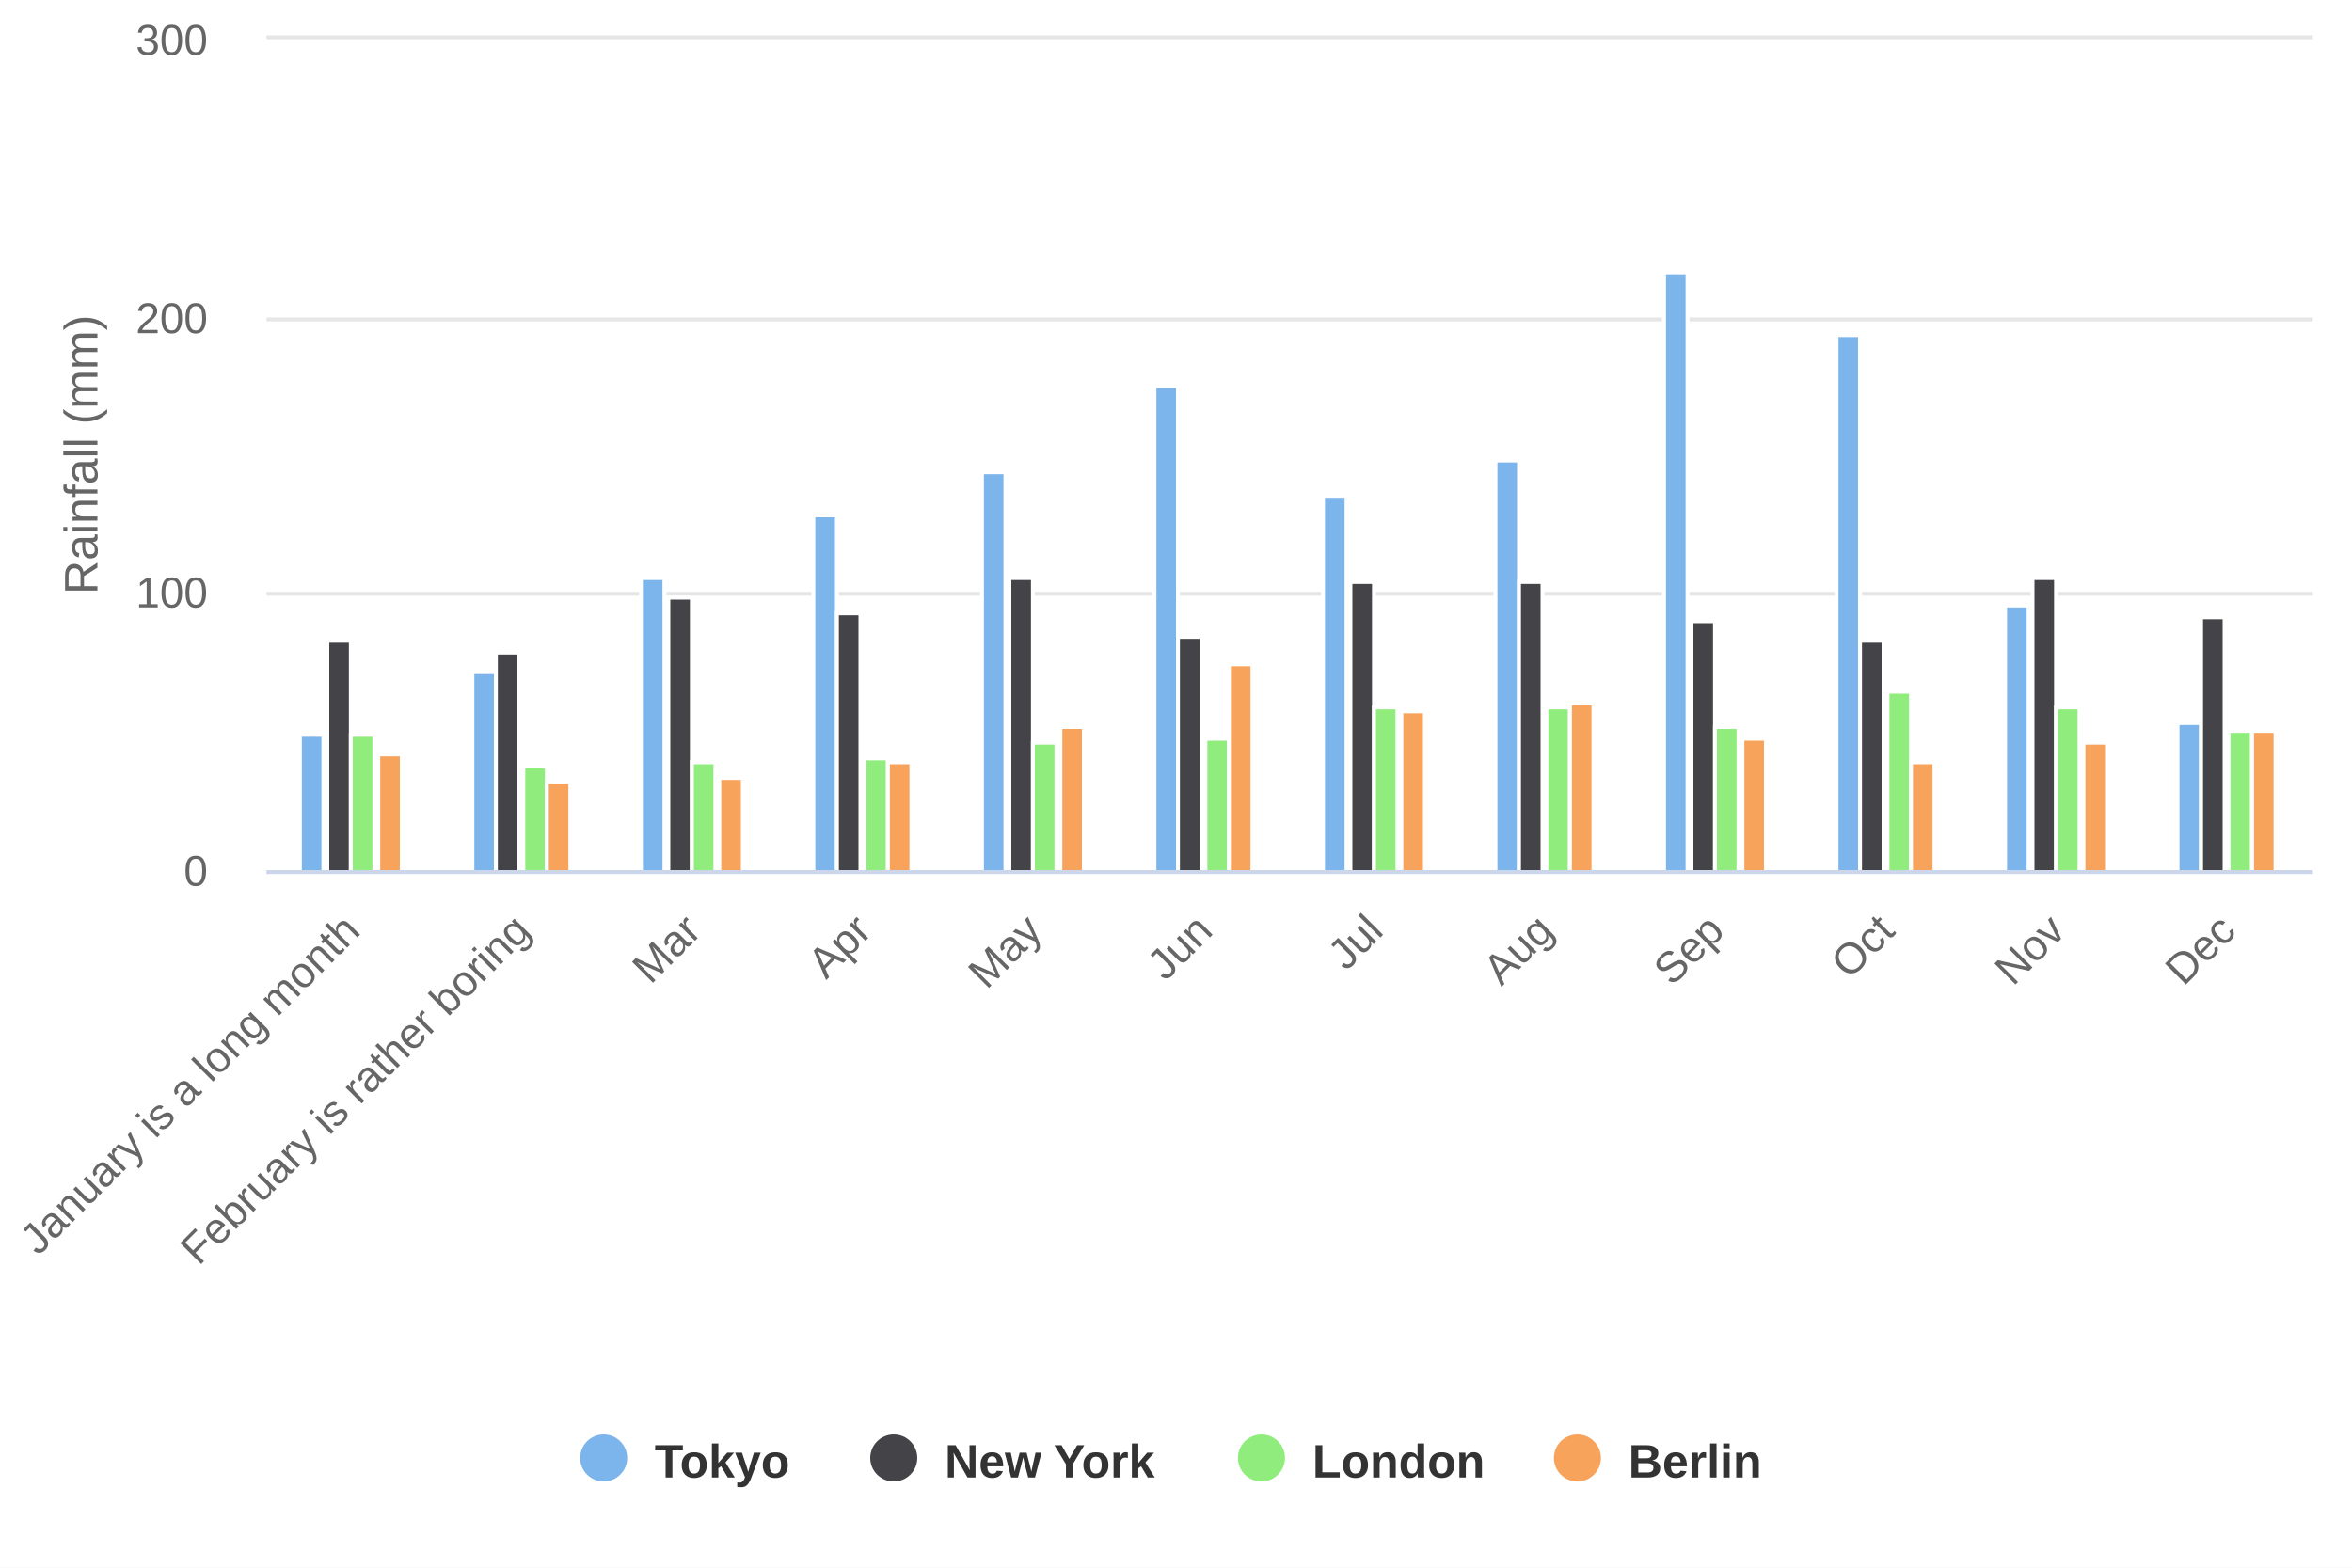
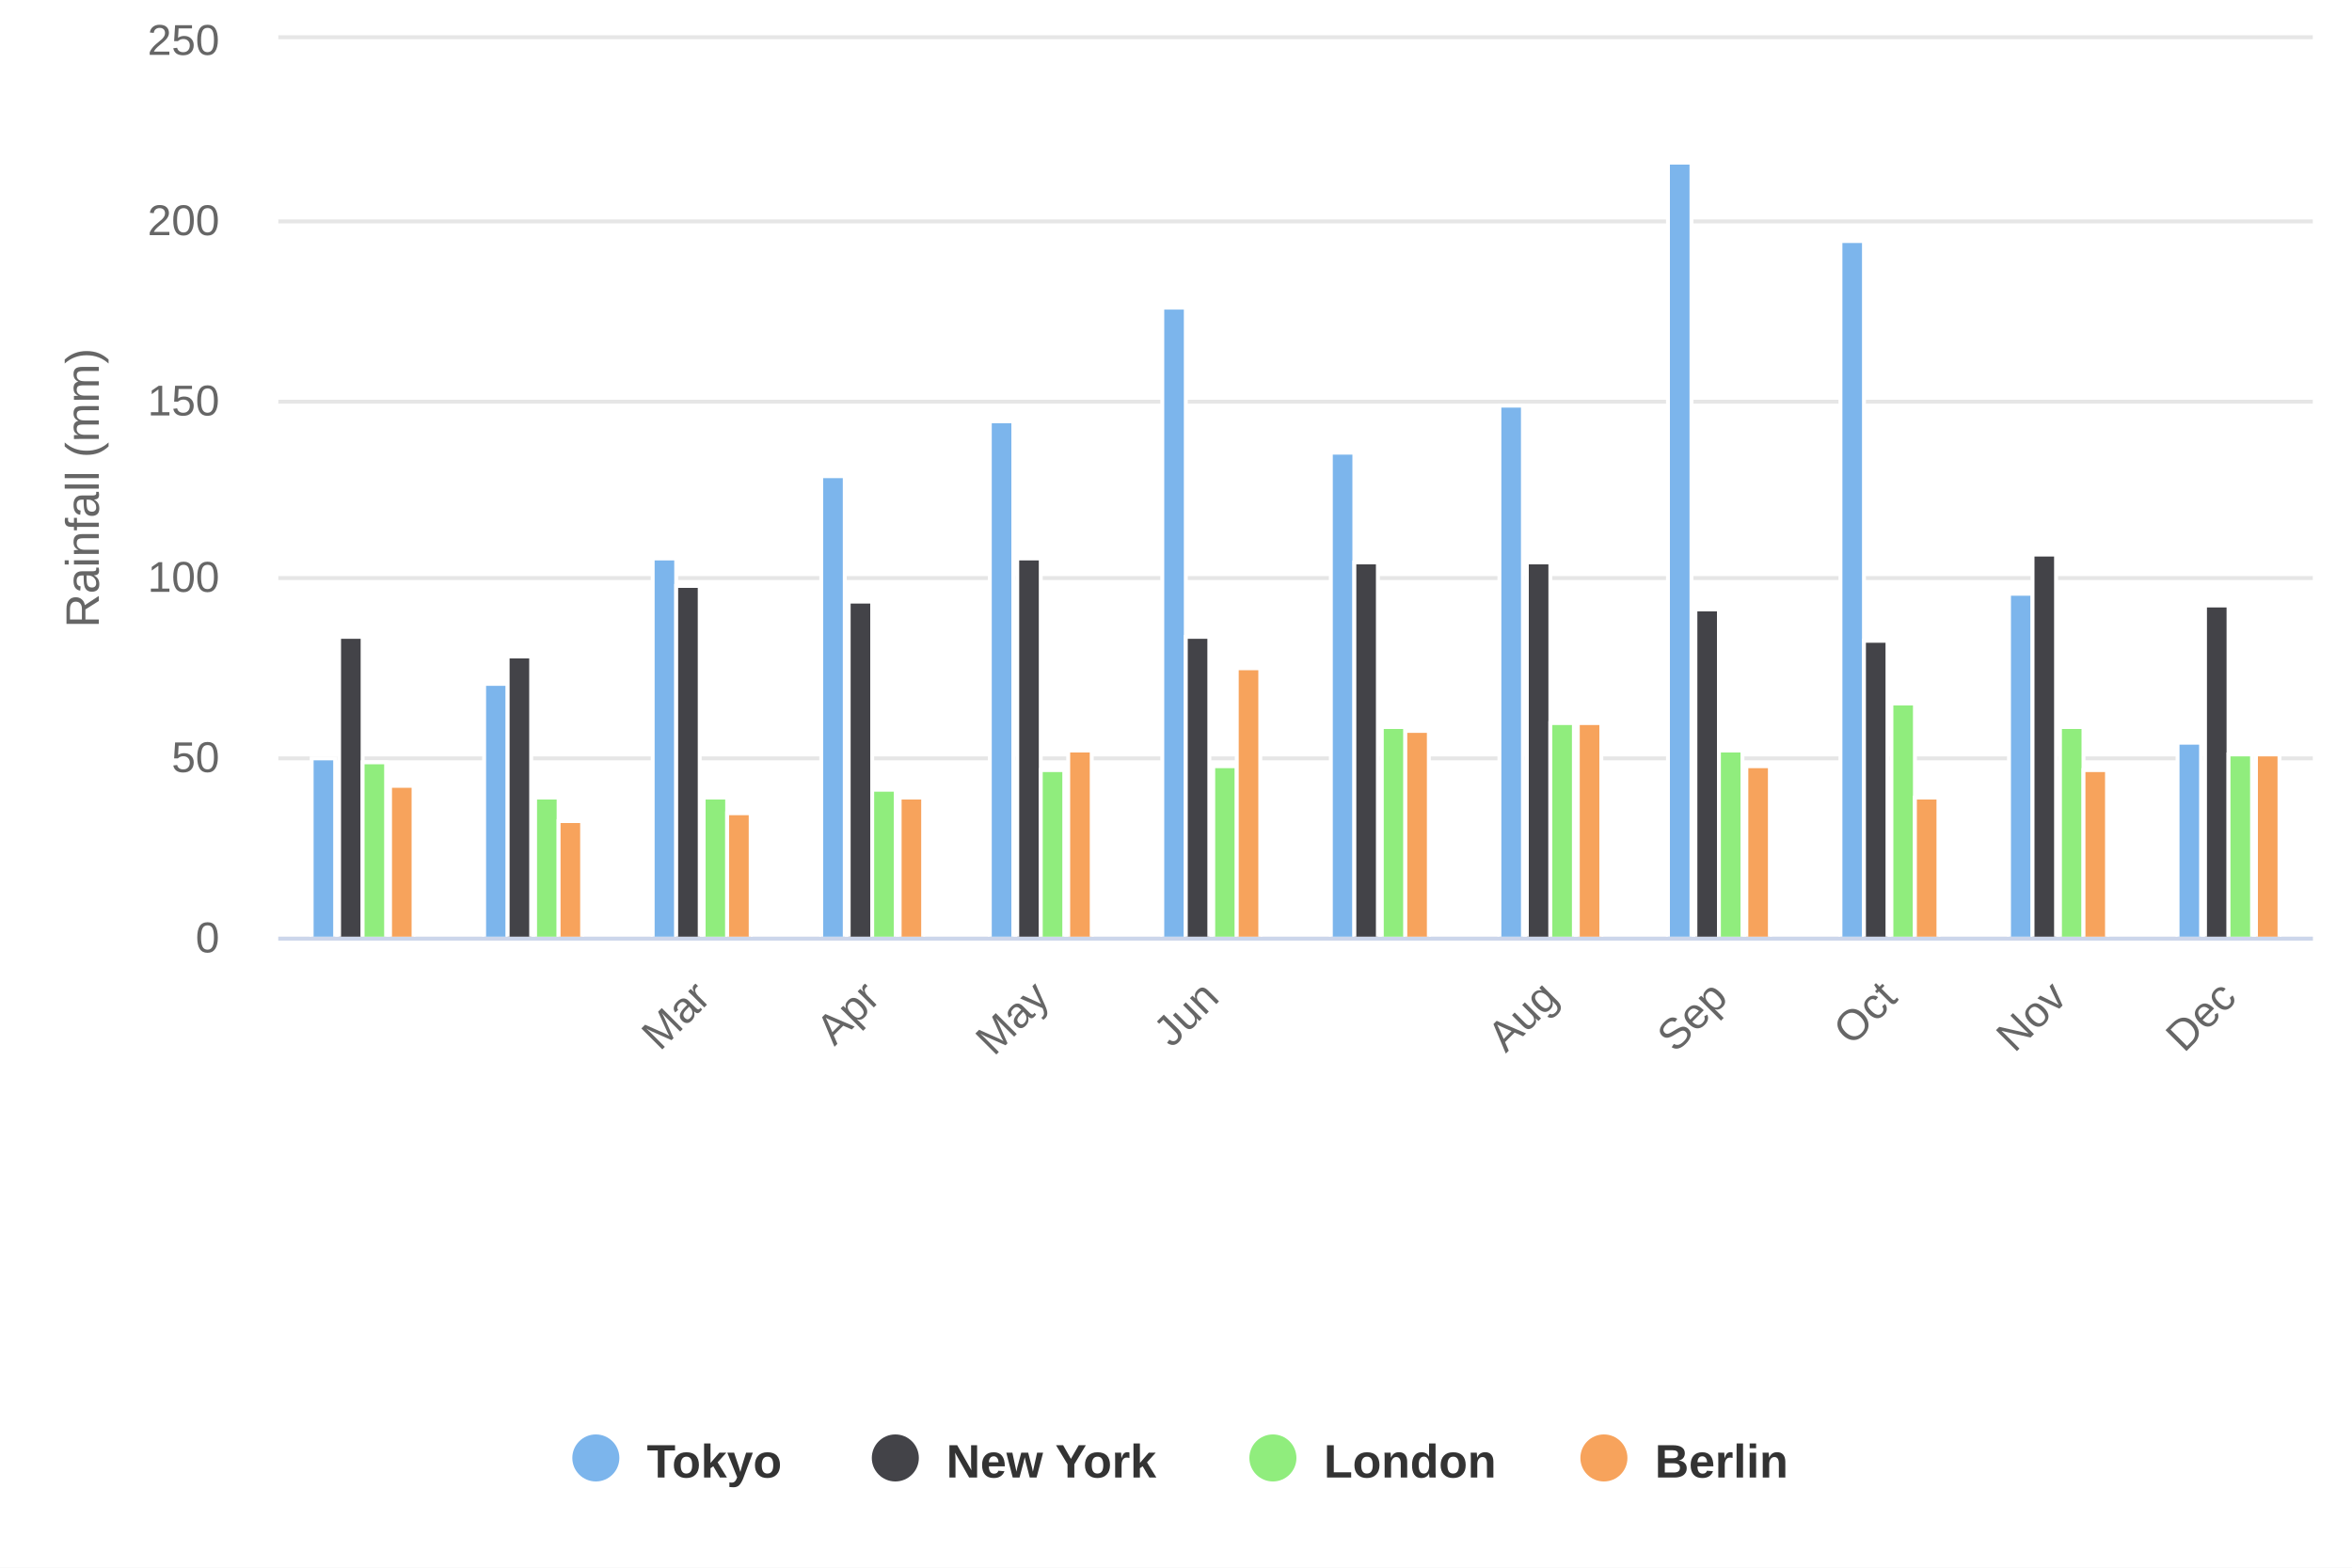
<svg xmlns="http://www.w3.org/2000/svg" version="1.1" class="highcharts-root" style="font-family:&quot;Lucida Grande&quot;, &quot;Lucida Sans Unicode&quot;, Arial, Helvetica, sans-serif;font-size:12px;" width="600" height="400" viewBox="0 0 600 400" aria-hidden="false" aria-label="Interactive chart">
  <defs aria-hidden="true">
-     <clipPath id="highcharts-27mp48l-1-">
-       <rect x="0" y="0" width="522" height="212" fill="none" />
+     <clipPath id="highcharts-pc1i3tx-1-">
+       <rect x="0" y="0" width="519" height="229" fill="none" />
    </clipPath>
-     <clipPath id="highcharts-27mp48l-14-">
-       <rect x="0" y="0" width="522" height="212" fill="none" />
+     <clipPath id="highcharts-pc1i3tx-14-">
+       <rect x="0" y="0" width="519" height="229" fill="none" />
    </clipPath>
  </defs>
  <rect fill="#ffffff" class="highcharts-background" x="0" y="0" width="600" height="400" rx="0" ry="0" aria-hidden="true" />
-   <rect fill="none" class="highcharts-plot-background" x="68" y="10" width="522" height="212" aria-hidden="true" />
+   <rect fill="none" class="highcharts-plot-background" x="71" y="10" width="519" height="229" aria-hidden="true" />
  <g class="highcharts-pane-group" data-z-index="0" aria-hidden="true" />
  <g class="highcharts-grid highcharts-xaxis-grid" data-z-index="1" aria-hidden="true">
-     <path fill="none" stroke-dasharray="none" data-z-index="1" class="highcharts-grid-line" d="M 111.5 10 L 111.5 222" opacity="1" />
-     <path fill="none" stroke-dasharray="none" data-z-index="1" class="highcharts-grid-line" d="M 154.5 10 L 154.5 222" opacity="1" />
-     <path fill="none" stroke-dasharray="none" data-z-index="1" class="highcharts-grid-line" d="M 198.5 10 L 198.5 222" opacity="1" />
-     <path fill="none" stroke-dasharray="none" data-z-index="1" class="highcharts-grid-line" d="M 241.5 10 L 241.5 222" opacity="1" />
-     <path fill="none" stroke-dasharray="none" data-z-index="1" class="highcharts-grid-line" d="M 285.5 10 L 285.5 222" opacity="1" />
-     <path fill="none" stroke-dasharray="none" data-z-index="1" class="highcharts-grid-line" d="M 328.5 10 L 328.5 222" opacity="1" />
-     <path fill="none" stroke-dasharray="none" data-z-index="1" class="highcharts-grid-line" d="M 372.5 10 L 372.5 222" opacity="1" />
-     <path fill="none" stroke-dasharray="none" data-z-index="1" class="highcharts-grid-line" d="M 415.5 10 L 415.5 222" opacity="1" />
-     <path fill="none" stroke-dasharray="none" data-z-index="1" class="highcharts-grid-line" d="M 459.5 10 L 459.5 222" opacity="1" />
-     <path fill="none" stroke-dasharray="none" data-z-index="1" class="highcharts-grid-line" d="M 502.5 10 L 502.5 222" opacity="1" />
-     <path fill="none" stroke-dasharray="none" data-z-index="1" class="highcharts-grid-line" d="M 546.5 10 L 546.5 222" opacity="1" />
-     <path fill="none" stroke-dasharray="none" data-z-index="1" class="highcharts-grid-line" d="M 589.5 10 L 589.5 222" opacity="1" />
-     <path fill="none" stroke-dasharray="none" data-z-index="1" class="highcharts-grid-line" d="M 67.5 10 L 67.5 222" opacity="1" />
+     <path fill="none" stroke-dasharray="none" data-z-index="1" class="highcharts-grid-line" d="M 113.5 10 L 113.5 239" opacity="1" />
+     <path fill="none" stroke-dasharray="none" data-z-index="1" class="highcharts-grid-line" d="M 157.5 10 L 157.5 239" opacity="1" />
+     <path fill="none" stroke-dasharray="none" data-z-index="1" class="highcharts-grid-line" d="M 200.5 10 L 200.5 239" opacity="1" />
+     <path fill="none" stroke-dasharray="none" data-z-index="1" class="highcharts-grid-line" d="M 243.5 10 L 243.5 239" opacity="1" />
+     <path fill="none" stroke-dasharray="none" data-z-index="1" class="highcharts-grid-line" d="M 286.5 10 L 286.5 239" opacity="1" />
+     <path fill="none" stroke-dasharray="none" data-z-index="1" class="highcharts-grid-line" d="M 330.5 10 L 330.5 239" opacity="1" />
+     <path fill="none" stroke-dasharray="none" data-z-index="1" class="highcharts-grid-line" d="M 373.5 10 L 373.5 239" opacity="1" />
+     <path fill="none" stroke-dasharray="none" data-z-index="1" class="highcharts-grid-line" d="M 416.5 10 L 416.5 239" opacity="1" />
+     <path fill="none" stroke-dasharray="none" data-z-index="1" class="highcharts-grid-line" d="M 459.5 10 L 459.5 239" opacity="1" />
+     <path fill="none" stroke-dasharray="none" data-z-index="1" class="highcharts-grid-line" d="M 503.5 10 L 503.5 239" opacity="1" />
+     <path fill="none" stroke-dasharray="none" data-z-index="1" class="highcharts-grid-line" d="M 546.5 10 L 546.5 239" opacity="1" />
+     <path fill="none" stroke-dasharray="none" data-z-index="1" class="highcharts-grid-line" d="M 589.5 10 L 589.5 239" opacity="1" />
+     <path fill="none" stroke-dasharray="none" data-z-index="1" class="highcharts-grid-line" d="M 70.5 10 L 70.5 239" opacity="1" />
  </g>
  <g class="highcharts-grid highcharts-yaxis-grid" data-z-index="1" aria-hidden="true">
-     <path fill="none" stroke="#e6e6e6" stroke-width="1" stroke-dasharray="none" data-z-index="1" class="highcharts-grid-line" d="M 68 222.5 L 590 222.5" opacity="1" />
-     <path fill="none" stroke="#e6e6e6" stroke-width="1" stroke-dasharray="none" data-z-index="1" class="highcharts-grid-line" d="M 68 151.5 L 590 151.5" opacity="1" />
-     <path fill="none" stroke="#e6e6e6" stroke-width="1" stroke-dasharray="none" data-z-index="1" class="highcharts-grid-line" d="M 68 81.5 L 590 81.5" opacity="1" />
-     <path fill="none" stroke="#e6e6e6" stroke-width="1" stroke-dasharray="none" data-z-index="1" class="highcharts-grid-line" d="M 68 9.5 L 590 9.5" opacity="1" />
+     <path fill="none" stroke="#e6e6e6" stroke-width="1" stroke-dasharray="none" data-z-index="1" class="highcharts-grid-line" d="M 71 239.5 L 590 239.5" opacity="1" />
+     <path fill="none" stroke="#e6e6e6" stroke-width="1" stroke-dasharray="none" data-z-index="1" class="highcharts-grid-line" d="M 71 193.5 L 590 193.5" opacity="1" />
+     <path fill="none" stroke="#e6e6e6" stroke-width="1" stroke-dasharray="none" data-z-index="1" class="highcharts-grid-line" d="M 71 147.5 L 590 147.5" opacity="1" />
+     <path fill="none" stroke="#e6e6e6" stroke-width="1" stroke-dasharray="none" data-z-index="1" class="highcharts-grid-line" d="M 71 102.5 L 590 102.5" opacity="1" />
+     <path fill="none" stroke="#e6e6e6" stroke-width="1" stroke-dasharray="none" data-z-index="1" class="highcharts-grid-line" d="M 71 56.5 L 590 56.5" opacity="1" />
+     <path fill="none" stroke="#e6e6e6" stroke-width="1" stroke-dasharray="none" data-z-index="1" class="highcharts-grid-line" d="M 71 9.5 L 590 9.5" opacity="1" />
  </g>
-   <rect fill="none" class="highcharts-plot-border" data-z-index="1" x="68" y="10" width="522" height="212" aria-hidden="true" />
+   <rect fill="none" class="highcharts-plot-border" data-z-index="1" x="71" y="10" width="519" height="229" aria-hidden="true" />
  <g class="highcharts-axis highcharts-xaxis" data-z-index="2" aria-hidden="true">
-     <path fill="none" class="highcharts-axis-line" stroke="#ccd6eb" stroke-width="1" data-z-index="7" d="M 68 222.5 L 590 222.5" />
+     <path fill="none" class="highcharts-axis-line" stroke="#ccd6eb" stroke-width="1" data-z-index="7" d="M 71 239.5 L 590 239.5" />
  </g>
  <g class="highcharts-axis highcharts-yaxis" data-z-index="2" aria-hidden="true">
-     <text x="24.85" data-z-index="7" text-anchor="middle" transform="translate(0,0) rotate(270 24.85 116)" class="highcharts-axis-title" style="color:#666666;fill:#666666;" y="116">Rainfall (mm)</text>
-     <path fill="none" class="highcharts-axis-line" data-z-index="7" d="M 68 10 L 68 222" />
+     <text x="25.21" data-z-index="7" text-anchor="middle" transform="translate(0,0) rotate(270 25.21 124.5)" class="highcharts-axis-title" style="color:#666666;fill:#666666;" y="124.5">Rainfall (mm)</text>
+     <path fill="none" class="highcharts-axis-line" data-z-index="7" d="M 71 10 L 71 239" />
  </g>
  <g class="highcharts-series-group" data-z-index="3" aria-hidden="false">
-     <g class="highcharts-series highcharts-series-0 highcharts-column-series highcharts-color-0 highcharts-tracker" data-z-index="0.1" opacity="1" transform="translate(68,10) scale(1 1)" clip-path="url(#highcharts-27mp48l-14-)" aria-hidden="false" role="region" tabindex="-1" style="outline: 0;" aria-label="Tokyo, bar series 1 of 4 with 12 bars.">
-       <rect x="8.5" y="177.5" width="6" height="35" fill="#7cb5ec" stroke="#ffffff" stroke-width="1" opacity="1" class="highcharts-point highcharts-color-0" tabindex="-1" style="outline: 0;" role="img" aria-label="1. January is a long month, 49.9. Tokyo." />
-       <rect x="52.5" y="161.5" width="6" height="51" fill="#7cb5ec" stroke="#ffffff" stroke-width="1" opacity="1" class="highcharts-point highcharts-color-0" tabindex="-1" style="outline: 0;" role="img" aria-label="2. February is rather boring, 71.5. Tokyo." />
-       <rect x="95.5" y="137.5" width="6" height="75" fill="#7cb5ec" stroke="#ffffff" stroke-width="1" opacity="1" class="highcharts-point highcharts-color-0" tabindex="-1" style="outline: 0;" role="img" aria-label="3. Mar, 106.4. Tokyo." />
-       <rect x="139.5" y="121.5" width="6" height="91" fill="#7cb5ec" stroke="#ffffff" stroke-width="1" opacity="1" class="highcharts-point highcharts-color-0" tabindex="-1" style="outline: 0;" role="img" aria-label="4. Apr, 129.2. Tokyo." />
-       <rect x="182.5" y="110.5" width="6" height="102" fill="#7cb5ec" stroke="#ffffff" stroke-width="1" opacity="1" class="highcharts-point highcharts-color-0" tabindex="-1" style="outline: 0;" role="img" aria-label="5. May, 144. Tokyo." />
-       <rect x="226.5" y="88.5" width="6" height="124" fill="#7cb5ec" stroke="#ffffff" stroke-width="1" opacity="1" class="highcharts-point highcharts-color-0" tabindex="-1" style="outline: 0;" role="img" aria-label="6. Jun, 176. Tokyo." />
-       <rect x="269.5" y="116.5" width="6" height="96" fill="#7cb5ec" stroke="#ffffff" stroke-width="1" opacity="1" class="highcharts-point highcharts-color-0" tabindex="-1" style="outline: 0;" role="img" aria-label="7. Jul, 135.6. Tokyo." />
-       <rect x="313.5" y="107.5" width="6" height="105" fill="#7cb5ec" stroke="#ffffff" stroke-width="1" opacity="1" class="highcharts-point highcharts-color-0" tabindex="-1" style="outline: 0;" role="img" aria-label="8. Aug, 148.5. Tokyo." />
-       <rect x="356.5" y="59.5" width="6" height="153" fill="#7cb5ec" stroke="#ffffff" stroke-width="1" opacity="1" class="highcharts-point highcharts-color-0" tabindex="-1" style="outline: 0;" role="img" aria-label="9. Sep, 216.4. Tokyo." />
-       <rect x="400.5" y="75.5" width="6" height="137" fill="#7cb5ec" stroke="#ffffff" stroke-width="1" opacity="1" class="highcharts-point highcharts-color-0" tabindex="-1" style="outline: 0;" role="img" aria-label="10. Oct, 194.1. Tokyo." />
-       <rect x="443.5" y="144.5" width="6" height="68" fill="#7cb5ec" stroke="#ffffff" stroke-width="1" opacity="1" class="highcharts-point highcharts-color-0" tabindex="-1" style="outline: 0;" role="img" aria-label="11. Nov, 95.6. Tokyo." />
-       <rect x="487.5" y="174.5" width="6" height="38" fill="#7cb5ec" stroke="#ffffff" stroke-width="1" opacity="1" class="highcharts-point highcharts-color-0" tabindex="-1" style="outline: 0;" role="img" aria-label="12. Dec, 54.4. Tokyo." />
+     <g class="highcharts-series highcharts-series-0 highcharts-column-series highcharts-color-0 highcharts-tracker" data-z-index="0.1" opacity="1" transform="translate(71,10) scale(1 1)" clip-path="url(#highcharts-pc1i3tx-14-)" aria-hidden="false" role="region" tabindex="-1" style="outline: 0;" aria-label="Tokyo, bar series 1 of 4 with 12 bars.">
+       <rect x="8.5" y="183.5" width="6" height="46" fill="#7cb5ec" stroke="#ffffff" stroke-width="1" opacity="1" class="highcharts-point highcharts-color-0" tabindex="-1" style="outline: 0;" role="img" aria-label="1. January is a long month, 49.9. Tokyo." />
+       <rect x="52.5" y="164.5" width="6" height="65" fill="#7cb5ec" stroke="#ffffff" stroke-width="1" opacity="1" class="highcharts-point highcharts-color-0" tabindex="-1" style="outline: 0;" role="img" aria-label="2. February is rather boring, 71.5. Tokyo." />
+       <rect x="95.5" y="132.5" width="6" height="97" fill="#7cb5ec" stroke="#ffffff" stroke-width="1" opacity="1" class="highcharts-point highcharts-color-0" tabindex="-1" style="outline: 0;" role="img" aria-label="3. Mar, 106.4. Tokyo." />
+       <rect x="138.5" y="111.5" width="6" height="118" fill="#7cb5ec" stroke="#ffffff" stroke-width="1" opacity="1" class="highcharts-point highcharts-color-0" tabindex="-1" style="outline: 0;" role="img" aria-label="4. Apr, 129.2. Tokyo." />
+       <rect x="181.5" y="97.5" width="6" height="132" fill="#7cb5ec" stroke="#ffffff" stroke-width="1" opacity="1" class="highcharts-point highcharts-color-0" tabindex="-1" style="outline: 0;" role="img" aria-label="5. May, 144. Tokyo." />
+       <rect x="225.5" y="68.5" width="6" height="161" fill="#7cb5ec" stroke="#ffffff" stroke-width="1" opacity="1" class="highcharts-point highcharts-color-0" tabindex="-1" style="outline: 0;" role="img" aria-label="6. Jun, 176. Tokyo." />
+       <rect x="268.5" y="105.5" width="6" height="124" fill="#7cb5ec" stroke="#ffffff" stroke-width="1" opacity="1" class="highcharts-point highcharts-color-0" tabindex="-1" style="outline: 0;" role="img" aria-label="7. Jul is a month to enjoy really nice weather, 135.6. Tokyo." />
+       <rect x="311.5" y="93.5" width="6" height="136" fill="#7cb5ec" stroke="#ffffff" stroke-width="1" opacity="1" class="highcharts-point highcharts-color-0" tabindex="-1" style="outline: 0;" role="img" aria-label="8. Aug, 148.5. Tokyo." />
+       <rect x="354.5" y="31.5" width="6" height="198" fill="#7cb5ec" stroke="#ffffff" stroke-width="1" opacity="1" class="highcharts-point highcharts-color-0" tabindex="-1" style="outline: 0;" role="img" aria-label="9. Sep, 216.4. Tokyo." />
+       <rect x="398.5" y="51.5" width="6" height="178" fill="#7cb5ec" stroke="#ffffff" stroke-width="1" opacity="1" class="highcharts-point highcharts-color-0" tabindex="-1" style="outline: 0;" role="img" aria-label="10. Oct, 194.1. Tokyo." />
+       <rect x="441.5" y="141.5" width="6" height="88" fill="#7cb5ec" stroke="#ffffff" stroke-width="1" opacity="1" class="highcharts-point highcharts-color-0" tabindex="-1" style="outline: 0;" role="img" aria-label="11. Nov, 95.6. Tokyo." />
+       <rect x="484.5" y="179.5" width="6" height="50" fill="#7cb5ec" stroke="#ffffff" stroke-width="1" opacity="1" class="highcharts-point highcharts-color-0" tabindex="-1" style="outline: 0;" role="img" aria-label="12. Dec, 54.4. Tokyo." />
    </g>
-     <g class="highcharts-markers highcharts-series-0 highcharts-column-series highcharts-color-0" data-z-index="0.1" opacity="1" transform="translate(68,10) scale(1 1)" clip-path="none" aria-hidden="true" />
-     <g class="highcharts-series highcharts-series-1 highcharts-column-series highcharts-color-1 highcharts-tracker" data-z-index="0.1" opacity="1" transform="translate(68,10) scale(1 1)" clip-path="url(#highcharts-27mp48l-14-)" aria-hidden="false" role="region" tabindex="-1" style="outline: 0;" aria-label="New York, bar series 2 of 4 with 12 bars.">
-       <rect x="15.5" y="153.5" width="6" height="59" fill="#434348" stroke="#ffffff" stroke-width="1" opacity="1" class="highcharts-point highcharts-color-1" tabindex="-1" style="outline: 0;" role="img" aria-label="1. January is a long month, 83.6. New York." />
-       <rect x="58.5" y="156.5" width="6" height="56" fill="#434348" stroke="#ffffff" stroke-width="1" opacity="1" class="highcharts-point highcharts-color-1" tabindex="-1" style="outline: 0;" role="img" aria-label="2. February is rather boring, 78.8. New York." />
-       <rect x="102.5" y="142.5" width="6" height="70" fill="#434348" stroke="#ffffff" stroke-width="1" opacity="1" class="highcharts-point highcharts-color-1" tabindex="-1" style="outline: 0;" role="img" aria-label="3. Mar, 98.5. New York." />
-       <rect x="145.5" y="146.5" width="6" height="66" fill="#434348" stroke="#ffffff" stroke-width="1" opacity="1" class="highcharts-point highcharts-color-1" tabindex="-1" style="outline: 0;" role="img" aria-label="4. Apr, 93.4. New York." />
-       <rect x="189.5" y="137.5" width="6" height="75" fill="#434348" stroke="#ffffff" stroke-width="1" opacity="1" class="highcharts-point highcharts-color-1" tabindex="-1" style="outline: 0;" role="img" aria-label="5. May, 106. New York." />
-       <rect x="232.5" y="152.5" width="6" height="60" fill="#434348" stroke="#ffffff" stroke-width="1" opacity="1" class="highcharts-point highcharts-color-1" tabindex="-1" style="outline: 0;" role="img" aria-label="6. Jun, 84.5. New York." />
-       <rect x="276.5" y="138.5" width="6" height="74" fill="#434348" stroke="#ffffff" stroke-width="1" opacity="1" class="highcharts-point highcharts-color-1" tabindex="-1" style="outline: 0;" role="img" aria-label="7. Jul, 105. New York." />
-       <rect x="319.5" y="138.5" width="6" height="74" fill="#434348" stroke="#ffffff" stroke-width="1" opacity="1" class="highcharts-point highcharts-color-1" tabindex="-1" style="outline: 0;" role="img" aria-label="8. Aug, 104.3. New York." />
-       <rect x="363.5" y="148.5" width="6" height="64" fill="#434348" stroke="#ffffff" stroke-width="1" opacity="1" class="highcharts-point highcharts-color-1" tabindex="-1" style="outline: 0;" role="img" aria-label="9. Sep, 91.2. New York." />
-       <rect x="406.5" y="153.5" width="6" height="59" fill="#434348" stroke="#ffffff" stroke-width="1" opacity="1" class="highcharts-point highcharts-color-1" tabindex="-1" style="outline: 0;" role="img" aria-label="10. Oct, 83.5. New York." />
-       <rect x="450.5" y="137.5" width="6" height="75" fill="#434348" stroke="#ffffff" stroke-width="1" opacity="1" class="highcharts-point highcharts-color-1" tabindex="-1" style="outline: 0;" role="img" aria-label="11. Nov, 106.6. New York." />
-       <rect x="493.5" y="147.5" width="6" height="65" fill="#434348" stroke="#ffffff" stroke-width="1" opacity="1" class="highcharts-point highcharts-color-1" tabindex="-1" style="outline: 0;" role="img" aria-label="12. Dec, 92.3. New York." />
+     <g class="highcharts-markers highcharts-series-0 highcharts-column-series highcharts-color-0" data-z-index="0.1" opacity="1" transform="translate(71,10) scale(1 1)" clip-path="none" aria-hidden="true" />
+     <g class="highcharts-series highcharts-series-1 highcharts-column-series highcharts-color-1 highcharts-tracker" data-z-index="0.1" opacity="1" transform="translate(71,10) scale(1 1)" clip-path="url(#highcharts-pc1i3tx-14-)" aria-hidden="false" role="region" tabindex="-1" style="outline: 0;" aria-label="New York, bar series 2 of 4 with 12 bars.">
+       <rect x="15.5" y="152.5" width="6" height="77" fill="#434348" stroke="#ffffff" stroke-width="1" opacity="1" class="highcharts-point highcharts-color-1" tabindex="-1" style="outline: 0;" role="img" aria-label="1. January is a long month, 83.6. New York." />
+       <rect x="58.5" y="157.5" width="6" height="72" fill="#434348" stroke="#ffffff" stroke-width="1" opacity="1" class="highcharts-point highcharts-color-1" tabindex="-1" style="outline: 0;" role="img" aria-label="2. February is rather boring, 78.8. New York." />
+       <rect x="101.5" y="139.5" width="6" height="90" fill="#434348" stroke="#ffffff" stroke-width="1" opacity="1" class="highcharts-point highcharts-color-1" tabindex="-1" style="outline: 0;" role="img" aria-label="3. Mar, 98.5. New York." />
+       <rect x="145.5" y="143.5" width="6" height="86" fill="#434348" stroke="#ffffff" stroke-width="1" opacity="1" class="highcharts-point highcharts-color-1" tabindex="-1" style="outline: 0;" role="img" aria-label="4. Apr, 93.4. New York." />
+       <rect x="188.5" y="132.5" width="6" height="97" fill="#434348" stroke="#ffffff" stroke-width="1" opacity="1" class="highcharts-point highcharts-color-1" tabindex="-1" style="outline: 0;" role="img" aria-label="5. May, 106. New York." />
+       <rect x="231.5" y="152.5" width="6" height="77" fill="#434348" stroke="#ffffff" stroke-width="1" opacity="1" class="highcharts-point highcharts-color-1" tabindex="-1" style="outline: 0;" role="img" aria-label="6. Jun, 84.5. New York." />
+       <rect x="274.5" y="133.5" width="6" height="96" fill="#434348" stroke="#ffffff" stroke-width="1" opacity="1" class="highcharts-point highcharts-color-1" tabindex="-1" style="outline: 0;" role="img" aria-label="7. Jul is a month to enjoy really nice weather, 105. New York." />
+       <rect x="318.5" y="133.5" width="6" height="96" fill="#434348" stroke="#ffffff" stroke-width="1" opacity="1" class="highcharts-point highcharts-color-1" tabindex="-1" style="outline: 0;" role="img" aria-label="8. Aug, 104.3. New York." />
+       <rect x="361.5" y="145.5" width="6" height="84" fill="#434348" stroke="#ffffff" stroke-width="1" opacity="1" class="highcharts-point highcharts-color-1" tabindex="-1" style="outline: 0;" role="img" aria-label="9. Sep, 91.2. New York." />
+       <rect x="404.5" y="153.5" width="6" height="76" fill="#434348" stroke="#ffffff" stroke-width="1" opacity="1" class="highcharts-point highcharts-color-1" tabindex="-1" style="outline: 0;" role="img" aria-label="10. Oct, 83.5. New York." />
+       <rect x="447.5" y="131.5" width="6" height="98" fill="#434348" stroke="#ffffff" stroke-width="1" opacity="1" class="highcharts-point highcharts-color-1" tabindex="-1" style="outline: 0;" role="img" aria-label="11. Nov, 106.6. New York." />
+       <rect x="491.5" y="144.5" width="6" height="85" fill="#434348" stroke="#ffffff" stroke-width="1" opacity="1" class="highcharts-point highcharts-color-1" tabindex="-1" style="outline: 0;" role="img" aria-label="12. Dec, 92.3. New York." />
    </g>
-     <g class="highcharts-markers highcharts-series-1 highcharts-column-series highcharts-color-1" data-z-index="0.1" opacity="1" transform="translate(68,10) scale(1 1)" clip-path="none" aria-hidden="true" />
-     <g class="highcharts-series highcharts-series-2 highcharts-column-series highcharts-color-2 highcharts-tracker" data-z-index="0.1" opacity="1" transform="translate(68,10) scale(1 1)" clip-path="url(#highcharts-27mp48l-14-)" aria-hidden="false" role="region" tabindex="-1" style="outline: 0;" aria-label="London, bar series 3 of 4 with 12 bars.">
-       <rect x="21.5" y="177.5" width="6" height="35" fill="#90ed7d" stroke="#ffffff" stroke-width="1" opacity="1" class="highcharts-point highcharts-color-2" tabindex="-1" style="outline: 0;" role="img" aria-label="1. January is a long month, 48.9. London." />
-       <rect x="65.5" y="185.5" width="6" height="27" fill="#90ed7d" stroke="#ffffff" stroke-width="1" opacity="1" class="highcharts-point highcharts-color-2" tabindex="-1" style="outline: 0;" role="img" aria-label="2. February is rather boring, 38.8. London." />
-       <rect x="108.5" y="184.5" width="6" height="28" fill="#90ed7d" stroke="#ffffff" stroke-width="1" opacity="1" class="highcharts-point highcharts-color-2" tabindex="-1" style="outline: 0;" role="img" aria-label="3. Mar, 39.3. London." />
-       <rect x="152.5" y="183.5" width="6" height="29" fill="#90ed7d" stroke="#ffffff" stroke-width="1" opacity="1" class="highcharts-point highcharts-color-2" tabindex="-1" style="outline: 0;" role="img" aria-label="4. Apr, 41.4. London." />
-       <rect x="195.5" y="179.5" width="6" height="33" fill="#90ed7d" stroke="#ffffff" stroke-width="1" opacity="1" class="highcharts-point highcharts-color-2" tabindex="-1" style="outline: 0;" role="img" aria-label="5. May, 47. London." />
-       <rect x="239.5" y="178.5" width="6" height="34" fill="#90ed7d" stroke="#ffffff" stroke-width="1" opacity="1" class="highcharts-point highcharts-color-2" tabindex="-1" style="outline: 0;" role="img" aria-label="6. Jun, 48.3. London." />
-       <rect x="282.5" y="170.5" width="6" height="42" fill="#90ed7d" stroke="#ffffff" stroke-width="1" opacity="1" class="highcharts-point highcharts-color-2" tabindex="-1" style="outline: 0;" role="img" aria-label="7. Jul, 59. London." />
-       <rect x="326.5" y="170.5" width="6" height="42" fill="#90ed7d" stroke="#ffffff" stroke-width="1" opacity="1" class="highcharts-point highcharts-color-2" tabindex="-1" style="outline: 0;" role="img" aria-label="8. Aug, 59.6. London." />
-       <rect x="369.5" y="175.5" width="6" height="37" fill="#90ed7d" stroke="#ffffff" stroke-width="1" opacity="1" class="highcharts-point highcharts-color-2" tabindex="-1" style="outline: 0;" role="img" aria-label="9. Sep, 52.4. London." />
-       <rect x="413.5" y="166.5" width="6" height="46" fill="#90ed7d" stroke="#ffffff" stroke-width="1" opacity="1" class="highcharts-point highcharts-color-2" tabindex="-1" style="outline: 0;" role="img" aria-label="10. Oct, 65.2. London." />
-       <rect x="456.5" y="170.5" width="6" height="42" fill="#90ed7d" stroke="#ffffff" stroke-width="1" opacity="1" class="highcharts-point highcharts-color-2" tabindex="-1" style="outline: 0;" role="img" aria-label="11. Nov, 59.3. London." />
-       <rect x="500.5" y="176.5" width="6" height="36" fill="#90ed7d" stroke="#ffffff" stroke-width="1" opacity="1" class="highcharts-point highcharts-color-2" tabindex="-1" style="outline: 0;" role="img" aria-label="12. Dec, 51.2. London." />
+     <g class="highcharts-markers highcharts-series-1 highcharts-column-series highcharts-color-1" data-z-index="0.1" opacity="1" transform="translate(71,10) scale(1 1)" clip-path="none" aria-hidden="true" />
+     <g class="highcharts-series highcharts-series-2 highcharts-column-series highcharts-color-2 highcharts-tracker" data-z-index="0.1" opacity="1" transform="translate(71,10) scale(1 1)" clip-path="url(#highcharts-pc1i3tx-14-)" aria-hidden="false" role="region" tabindex="-1" style="outline: 0;" aria-label="London, bar series 3 of 4 with 12 bars.">
+       <rect x="21.5" y="184.5" width="6" height="45" fill="#90ed7d" stroke="#ffffff" stroke-width="1" opacity="1" class="highcharts-point highcharts-color-2" tabindex="-1" style="outline: 0;" role="img" aria-label="1. January is a long month, 48.9. London." />
+       <rect x="65.5" y="193.5" width="6" height="36" fill="#90ed7d" stroke="#ffffff" stroke-width="1" opacity="1" class="highcharts-point highcharts-color-2" tabindex="-1" style="outline: 0;" role="img" aria-label="2. February is rather boring, 38.8. London." />
+       <rect x="108.5" y="193.5" width="6" height="36" fill="#90ed7d" stroke="#ffffff" stroke-width="1" opacity="1" class="highcharts-point highcharts-color-2" tabindex="-1" style="outline: 0;" role="img" aria-label="3. Mar, 39.3. London." />
+       <rect x="151.5" y="191.5" width="6" height="38" fill="#90ed7d" stroke="#ffffff" stroke-width="1" opacity="1" class="highcharts-point highcharts-color-2" tabindex="-1" style="outline: 0;" role="img" aria-label="4. Apr, 41.4. London." />
+       <rect x="194.5" y="186.5" width="6" height="43" fill="#90ed7d" stroke="#ffffff" stroke-width="1" opacity="1" class="highcharts-point highcharts-color-2" tabindex="-1" style="outline: 0;" role="img" aria-label="5. May, 47. London." />
+       <rect x="238.5" y="185.5" width="6" height="44" fill="#90ed7d" stroke="#ffffff" stroke-width="1" opacity="1" class="highcharts-point highcharts-color-2" tabindex="-1" style="outline: 0;" role="img" aria-label="6. Jun, 48.3. London." />
+       <rect x="281.5" y="175.5" width="6" height="54" fill="#90ed7d" stroke="#ffffff" stroke-width="1" opacity="1" class="highcharts-point highcharts-color-2" tabindex="-1" style="outline: 0;" role="img" aria-label="7. Jul is a month to enjoy really nice weather, 59. London." />
+       <rect x="324.5" y="174.5" width="6" height="55" fill="#90ed7d" stroke="#ffffff" stroke-width="1" opacity="1" class="highcharts-point highcharts-color-2" tabindex="-1" style="outline: 0;" role="img" aria-label="8. Aug, 59.6. London." />
+       <rect x="367.5" y="181.5" width="6" height="48" fill="#90ed7d" stroke="#ffffff" stroke-width="1" opacity="1" class="highcharts-point highcharts-color-2" tabindex="-1" style="outline: 0;" role="img" aria-label="9. Sep, 52.4. London." />
+       <rect x="411.5" y="169.5" width="6" height="60" fill="#90ed7d" stroke="#ffffff" stroke-width="1" opacity="1" class="highcharts-point highcharts-color-2" tabindex="-1" style="outline: 0;" role="img" aria-label="10. Oct, 65.2. London." />
+       <rect x="454.5" y="175.5" width="6" height="54" fill="#90ed7d" stroke="#ffffff" stroke-width="1" opacity="1" class="highcharts-point highcharts-color-2" tabindex="-1" style="outline: 0;" role="img" aria-label="11. Nov, 59.3. London." />
+       <rect x="497.5" y="182.5" width="6" height="47" fill="#90ed7d" stroke="#ffffff" stroke-width="1" opacity="1" class="highcharts-point highcharts-color-2" tabindex="-1" style="outline: 0;" role="img" aria-label="12. Dec, 51.2. London." />
    </g>
-     <g class="highcharts-markers highcharts-series-2 highcharts-column-series highcharts-color-2" data-z-index="0.1" opacity="1" transform="translate(68,10) scale(1 1)" clip-path="none" aria-hidden="true" />
-     <g class="highcharts-series highcharts-series-3 highcharts-column-series highcharts-color-3 highcharts-tracker" data-z-index="0.1" opacity="1" transform="translate(68,10) scale(1 1)" clip-path="url(#highcharts-27mp48l-14-)" aria-hidden="false" role="region" tabindex="-1" style="outline: 0;" aria-label="Berlin, bar series 4 of 4 with 12 bars.">
-       <rect x="28.5" y="182.5" width="6" height="30" fill="#f7a35c" stroke="#ffffff" stroke-width="1" opacity="1" class="highcharts-point highcharts-color-3" tabindex="-1" style="outline: 0;" role="img" aria-label="1. January is a long month, 42.4. Berlin." />
-       <rect x="71.5" y="189.5" width="6" height="23" fill="#f7a35c" stroke="#ffffff" stroke-width="1" opacity="1" class="highcharts-point highcharts-color-3" tabindex="-1" style="outline: 0;" role="img" aria-label="2. February is rather boring, 33.2. Berlin." />
-       <rect x="115.5" y="188.5" width="6" height="24" fill="#f7a35c" stroke="#ffffff" stroke-width="1" opacity="1" class="highcharts-point highcharts-color-3" tabindex="-1" style="outline: 0;" role="img" aria-label="3. Mar, 34.5. Berlin." />
-       <rect x="158.5" y="184.5" width="6" height="28" fill="#f7a35c" stroke="#ffffff" stroke-width="1" opacity="1" class="highcharts-point highcharts-color-3" tabindex="-1" style="outline: 0;" role="img" aria-label="4. Apr, 39.7. Berlin." />
-       <rect x="202.5" y="175.5" width="6" height="37" fill="#f7a35c" stroke="#ffffff" stroke-width="1" opacity="1" class="highcharts-point highcharts-color-3" tabindex="-1" style="outline: 0;" role="img" aria-label="5. May, 52.6. Berlin." />
-       <rect x="245.5" y="159.5" width="6" height="53" fill="#f7a35c" stroke="#ffffff" stroke-width="1" opacity="1" class="highcharts-point highcharts-color-3" tabindex="-1" style="outline: 0;" role="img" aria-label="6. Jun, 75.5. Berlin." />
-       <rect x="289.5" y="171.5" width="6" height="41" fill="#f7a35c" stroke="#ffffff" stroke-width="1" opacity="1" class="highcharts-point highcharts-color-3" tabindex="-1" style="outline: 0;" role="img" aria-label="7. Jul, 57.4. Berlin." />
-       <rect x="332.5" y="169.5" width="6" height="43" fill="#f7a35c" stroke="#ffffff" stroke-width="1" opacity="1" class="highcharts-point highcharts-color-3" tabindex="-1" style="outline: 0;" role="img" aria-label="8. Aug, 60.4. Berlin." />
-       <rect x="376.5" y="178.5" width="6" height="34" fill="#f7a35c" stroke="#ffffff" stroke-width="1" opacity="1" class="highcharts-point highcharts-color-3" tabindex="-1" style="outline: 0;" role="img" aria-label="9. Sep, 47.6. Berlin." />
-       <rect x="419.5" y="184.5" width="6" height="28" fill="#f7a35c" stroke="#ffffff" stroke-width="1" opacity="1" class="highcharts-point highcharts-color-3" tabindex="-1" style="outline: 0;" role="img" aria-label="10. Oct, 39.1. Berlin." />
-       <rect x="463.5" y="179.5" width="6" height="33" fill="#f7a35c" stroke="#ffffff" stroke-width="1" opacity="1" class="highcharts-point highcharts-color-3" tabindex="-1" style="outline: 0;" role="img" aria-label="11. Nov, 46.8. Berlin." />
-       <rect x="506.5" y="176.5" width="6" height="36" fill="#f7a35c" stroke="#ffffff" stroke-width="1" opacity="1" class="highcharts-point highcharts-color-3" tabindex="-1" style="outline: 0;" role="img" aria-label="12. Dec, 51.1. Berlin." />
+     <g class="highcharts-markers highcharts-series-2 highcharts-column-series highcharts-color-2" data-z-index="0.1" opacity="1" transform="translate(71,10) scale(1 1)" clip-path="none" aria-hidden="true" />
+     <g class="highcharts-series highcharts-series-3 highcharts-column-series highcharts-color-3 highcharts-tracker" data-z-index="0.1" opacity="1" transform="translate(71,10) scale(1 1)" clip-path="url(#highcharts-pc1i3tx-14-)" aria-hidden="false" role="region" tabindex="-1" style="outline: 0;" aria-label="Berlin, bar series 4 of 4 with 12 bars.">
+       <rect x="28.5" y="190.5" width="6" height="39" fill="#f7a35c" stroke="#ffffff" stroke-width="1" opacity="1" class="highcharts-point highcharts-color-3" tabindex="-1" style="outline: 0;" role="img" aria-label="1. January is a long month, 42.4. Berlin." />
+       <rect x="71.5" y="199.5" width="6" height="30" fill="#f7a35c" stroke="#ffffff" stroke-width="1" opacity="1" class="highcharts-point highcharts-color-3" tabindex="-1" style="outline: 0;" role="img" aria-label="2. February is rather boring, 33.2. Berlin." />
+       <rect x="114.5" y="197.5" width="6" height="32" fill="#f7a35c" stroke="#ffffff" stroke-width="1" opacity="1" class="highcharts-point highcharts-color-3" tabindex="-1" style="outline: 0;" role="img" aria-label="3. Mar, 34.5. Berlin." />
+       <rect x="158.5" y="193.5" width="6" height="36" fill="#f7a35c" stroke="#ffffff" stroke-width="1" opacity="1" class="highcharts-point highcharts-color-3" tabindex="-1" style="outline: 0;" role="img" aria-label="4. Apr, 39.7. Berlin." />
+       <rect x="201.5" y="181.5" width="6" height="48" fill="#f7a35c" stroke="#ffffff" stroke-width="1" opacity="1" class="highcharts-point highcharts-color-3" tabindex="-1" style="outline: 0;" role="img" aria-label="5. May, 52.6. Berlin." />
+       <rect x="244.5" y="160.5" width="6" height="69" fill="#f7a35c" stroke="#ffffff" stroke-width="1" opacity="1" class="highcharts-point highcharts-color-3" tabindex="-1" style="outline: 0;" role="img" aria-label="6. Jun, 75.5. Berlin." />
+       <rect x="287.5" y="176.5" width="6" height="53" fill="#f7a35c" stroke="#ffffff" stroke-width="1" opacity="1" class="highcharts-point highcharts-color-3" tabindex="-1" style="outline: 0;" role="img" aria-label="7. Jul is a month to enjoy really nice weather, 57.4. Berlin." />
+       <rect x="331.5" y="174.5" width="6" height="55" fill="#f7a35c" stroke="#ffffff" stroke-width="1" opacity="1" class="highcharts-point highcharts-color-3" tabindex="-1" style="outline: 0;" role="img" aria-label="8. Aug, 60.4. Berlin." />
+       <rect x="374.5" y="185.5" width="6" height="44" fill="#f7a35c" stroke="#ffffff" stroke-width="1" opacity="1" class="highcharts-point highcharts-color-3" tabindex="-1" style="outline: 0;" role="img" aria-label="9. Sep, 47.6. Berlin." />
+       <rect x="417.5" y="193.5" width="6" height="36" fill="#f7a35c" stroke="#ffffff" stroke-width="1" opacity="1" class="highcharts-point highcharts-color-3" tabindex="-1" style="outline: 0;" role="img" aria-label="10. Oct, 39.1. Berlin." />
+       <rect x="460.5" y="186.5" width="6" height="43" fill="#f7a35c" stroke="#ffffff" stroke-width="1" opacity="1" class="highcharts-point highcharts-color-3" tabindex="-1" style="outline: 0;" role="img" aria-label="11. Nov, 46.8. Berlin." />
+       <rect x="504.5" y="182.5" width="6" height="47" fill="#f7a35c" stroke="#ffffff" stroke-width="1" opacity="1" class="highcharts-point highcharts-color-3" tabindex="-1" style="outline: 0;" role="img" aria-label="12. Dec, 51.1. Berlin." />
    </g>
-     <g class="highcharts-markers highcharts-series-3 highcharts-column-series highcharts-color-3" data-z-index="0.1" opacity="1" transform="translate(68,10) scale(1 1)" clip-path="none" aria-hidden="true" />
+     <g class="highcharts-markers highcharts-series-3 highcharts-column-series highcharts-color-3" data-z-index="0.1" opacity="1" transform="translate(71,10) scale(1 1)" clip-path="none" aria-hidden="true" />
  </g>
  <text x="300" text-anchor="middle" class="highcharts-title" data-z-index="4" style="color:#333333;font-size:18px;fill:#333333;" y="24" aria-hidden="true" />
  <text x="300" text-anchor="middle" class="highcharts-subtitle" data-z-index="4" style="color:#666666;fill:#666666;" y="24" aria-hidden="true" />
  <text x="10" text-anchor="start" class="highcharts-caption" data-z-index="4" style="color:#666666;fill:#666666;" y="397" aria-hidden="true" />
-   <g class="highcharts-legend highcharts-no-tooltip" data-z-index="7" transform="translate(138,359)" aria-hidden="true">
-     <rect fill="none" class="highcharts-legend-box" rx="0" ry="0" x="0" y="0" width="325" height="26" visibility="visible" />
+   <g class="highcharts-legend highcharts-no-tooltip" data-z-index="7" transform="translate(136,359)" aria-hidden="true">
+     <rect fill="none" class="highcharts-legend-box" rx="0" ry="0" x="0" y="0" width="327" height="26" visibility="visible" />
    <g data-z-index="1">
      <g>
        <g class="highcharts-legend-item highcharts-column-series highcharts-color-0 highcharts-series-0" data-z-index="1" transform="translate(8,3)">
          <text x="21" style="color:#333333;cursor:pointer;font-size:12px;font-weight:bold;fill:#333333;" text-anchor="start" data-z-index="2" y="15">Tokyo</text>
          <rect x="2" y="4" width="12" height="12" fill="#7cb5ec" rx="6" ry="6" class="highcharts-point" data-z-index="3" />
        </g>
-         <g class="highcharts-legend-item highcharts-column-series highcharts-color-1 highcharts-series-1" data-z-index="1" transform="translate(82,3)">
+         <g class="highcharts-legend-item highcharts-column-series highcharts-color-1 highcharts-series-1" data-z-index="1" transform="translate(84.4,3)">
          <text x="21" y="15" style="color:#333333;cursor:pointer;font-size:12px;font-weight:bold;fill:#333333;" text-anchor="start" data-z-index="2">New York</text>
          <rect x="2" y="4" width="12" height="12" fill="#434348" rx="6" ry="6" class="highcharts-point" data-z-index="3" />
        </g>
-         <g class="highcharts-legend-item highcharts-column-series highcharts-color-2 highcharts-series-2" data-z-index="1" transform="translate(175.8,3)">
+         <g class="highcharts-legend-item highcharts-column-series highcharts-color-2 highcharts-series-2" data-z-index="1" transform="translate(180.72,3)">
          <text x="21" y="15" style="color:#333333;cursor:pointer;font-size:12px;font-weight:bold;fill:#333333;" text-anchor="start" data-z-index="2">London</text>
          <rect x="2" y="4" width="12" height="12" fill="#90ed7d" rx="6" ry="6" class="highcharts-point" data-z-index="3" />
        </g>
-         <g class="highcharts-legend-item highcharts-column-series highcharts-color-3 highcharts-series-3" data-z-index="1" transform="translate(256.4,3)">
+         <g class="highcharts-legend-item highcharts-column-series highcharts-color-3 highcharts-series-3" data-z-index="1" transform="translate(265.16,3)">
          <text x="21" y="15" style="color:#333333;cursor:pointer;font-size:12px;font-weight:bold;fill:#333333;" text-anchor="start" data-z-index="2">Berlin</text>
          <rect x="2" y="4" width="12" height="12" fill="#f7a35c" rx="6" ry="6" class="highcharts-point" data-z-index="3" />
        </g>
      </g>
    </g>
  </g>
  <g class="highcharts-axis-labels highcharts-xaxis-labels" data-z-index="7" aria-hidden="true">
-     <text x="92.343" style="color:#666666;cursor:default;font-size:11px;fill:#666666;" text-anchor="end" transform="translate(0,0) rotate(-45 92.34272 238)" y="238" opacity="1">January is a long month</text>
-     <text x="135.843" style="color:#666666;cursor:default;font-size:11px;fill:#666666;" text-anchor="end" transform="translate(0,0) rotate(-45 135.8427 238)" y="238" opacity="1">February is rather boring</text>
-     <text x="179.343" style="color:#666666;cursor:default;font-size:11px;fill:#666666;" text-anchor="end" transform="translate(0,0) rotate(-45 179.3427 238)" y="238" opacity="1">Mar</text>
-     <text x="222.843" style="color:#666666;cursor:default;font-size:11px;fill:#666666;" text-anchor="end" transform="translate(0,0) rotate(-45 222.8427 238)" y="238" opacity="1">Apr</text>
-     <text x="266.343" style="color:#666666;cursor:default;font-size:11px;fill:#666666;" text-anchor="end" transform="translate(0,0) rotate(-45 266.3427 238)" y="238" opacity="1">May</text>
-     <text x="309.843" style="color:#666666;cursor:default;font-size:11px;fill:#666666;" text-anchor="end" transform="translate(0,0) rotate(-45 309.8427 238)" y="238" opacity="1">Jun</text>
-     <text x="353.343" style="color:#666666;cursor:default;font-size:11px;fill:#666666;" text-anchor="end" transform="translate(0,0) rotate(-45 353.3427 238)" y="238" opacity="1">Jul</text>
-     <text x="396.843" style="color:#666666;cursor:default;font-size:11px;fill:#666666;" text-anchor="end" transform="translate(0,0) rotate(-45 396.8427 238)" y="238" opacity="1">Aug</text>
-     <text x="440.343" style="color:#666666;cursor:default;font-size:11px;fill:#666666;" text-anchor="end" transform="translate(0,0) rotate(-45 440.3427 238)" y="238" opacity="1">Sep</text>
-     <text x="483.843" style="color:#666666;cursor:default;font-size:11px;fill:#666666;" text-anchor="end" transform="translate(0,0) rotate(-45 483.8427 238)" y="238" opacity="1">Oct</text>
-     <text x="527.343" style="color:#666666;cursor:default;font-size:11px;fill:#666666;" text-anchor="end" transform="translate(0,0) rotate(-45 527.3427 238)" y="238" opacity="1">Nov</text>
-     <text x="570.843" style="color:#666666;cursor:default;font-size:11px;fill:#666666;" text-anchor="end" transform="translate(0,0) rotate(-45 570.8427 238)" y="238" opacity="1">Dec</text>
+     <text x="95.218" style="color:#666666;cursor:default;font-size:11px;fill:#666666;" text-anchor="end" transform="translate(0,0) rotate(-45 95.21772 255)" y="255" opacity="1" />
+     <text x="138.468" style="color:#666666;cursor:default;font-size:11px;fill:#666666;" text-anchor="end" transform="translate(0,0) rotate(-45 138.4677 255)" y="255" opacity="1" />
+     <text x="181.718" style="color:#666666;cursor:default;font-size:11px;fill:#666666;" text-anchor="end" transform="translate(0,0) rotate(-45 181.7177 255)" y="255" opacity="1">Mar</text>
+     <text x="224.968" style="color:#666666;cursor:default;font-size:11px;fill:#666666;" text-anchor="end" transform="translate(0,0) rotate(-45 224.9677 255)" y="255" opacity="1">Apr</text>
+     <text x="268.218" style="color:#666666;cursor:default;font-size:11px;fill:#666666;" text-anchor="end" transform="translate(0,0) rotate(-45 268.2177 255)" y="255" opacity="1">May</text>
+     <text x="311.468" style="color:#666666;cursor:default;font-size:11px;fill:#666666;" text-anchor="end" transform="translate(0,0) rotate(-45 311.4677 255)" y="255" opacity="1">Jun</text>
+     <text x="354.718" style="color:#666666;cursor:default;font-size:11px;fill:#666666;" text-anchor="end" transform="translate(0,0) rotate(-45 354.7177 255)" y="255" opacity="1" />
+     <text x="397.968" style="color:#666666;cursor:default;font-size:11px;fill:#666666;" text-anchor="end" transform="translate(0,0) rotate(-45 397.9677 255)" y="255" opacity="1">Aug</text>
+     <text x="441.218" style="color:#666666;cursor:default;font-size:11px;fill:#666666;" text-anchor="end" transform="translate(0,0) rotate(-45 441.2177 255)" y="255" opacity="1">Sep</text>
+     <text x="484.468" style="color:#666666;cursor:default;font-size:11px;fill:#666666;" text-anchor="end" transform="translate(0,0) rotate(-45 484.4677 255)" y="255" opacity="1">Oct</text>
+     <text x="527.718" style="color:#666666;cursor:default;font-size:11px;fill:#666666;" text-anchor="end" transform="translate(0,0) rotate(-45 527.7177 255)" y="255" opacity="1">Nov</text>
+     <text x="570.968" style="color:#666666;cursor:default;font-size:11px;fill:#666666;" text-anchor="end" transform="translate(0,0) rotate(-45 570.9677 255)" y="255" opacity="1">Dec</text>
  </g>
  <g class="highcharts-axis-labels highcharts-yaxis-labels" data-z-index="7" aria-hidden="true">
-     <text x="53" style="color:#666666;cursor:default;font-size:11px;fill:#666666;" text-anchor="end" transform="translate(0,0)" y="226" opacity="1">0</text>
-     <text x="53" style="color:#666666;cursor:default;font-size:11px;fill:#666666;" text-anchor="end" transform="translate(0,0)" y="155" opacity="1">100</text>
-     <text x="53" style="color:#666666;cursor:default;font-size:11px;fill:#666666;" text-anchor="end" transform="translate(0,0)" y="85" opacity="1">200</text>
-     <text x="53" style="color:#666666;cursor:default;font-size:11px;fill:#666666;" text-anchor="end" transform="translate(0,0)" y="14" opacity="1">300</text>
+     <text x="56" style="color:#666666;cursor:default;font-size:11px;fill:#666666;" text-anchor="end" transform="translate(0,0)" y="243" opacity="1">0</text>
+     <text x="56" style="color:#666666;cursor:default;font-size:11px;fill:#666666;" text-anchor="end" transform="translate(0,0)" y="197" opacity="1">50</text>
+     <text x="56" style="color:#666666;cursor:default;font-size:11px;fill:#666666;" text-anchor="end" transform="translate(0,0)" y="151" opacity="1">100</text>
+     <text x="56" style="color:#666666;cursor:default;font-size:11px;fill:#666666;" text-anchor="end" transform="translate(0,0)" y="106" opacity="1">150</text>
+     <text x="56" style="color:#666666;cursor:default;font-size:11px;fill:#666666;" text-anchor="end" transform="translate(0,0)" y="60" opacity="1">200</text>
+     <text x="56" style="color:#666666;cursor:default;font-size:11px;fill:#666666;" text-anchor="end" transform="translate(0,0)" y="14" opacity="1">250</text>
  </g>
</svg>
